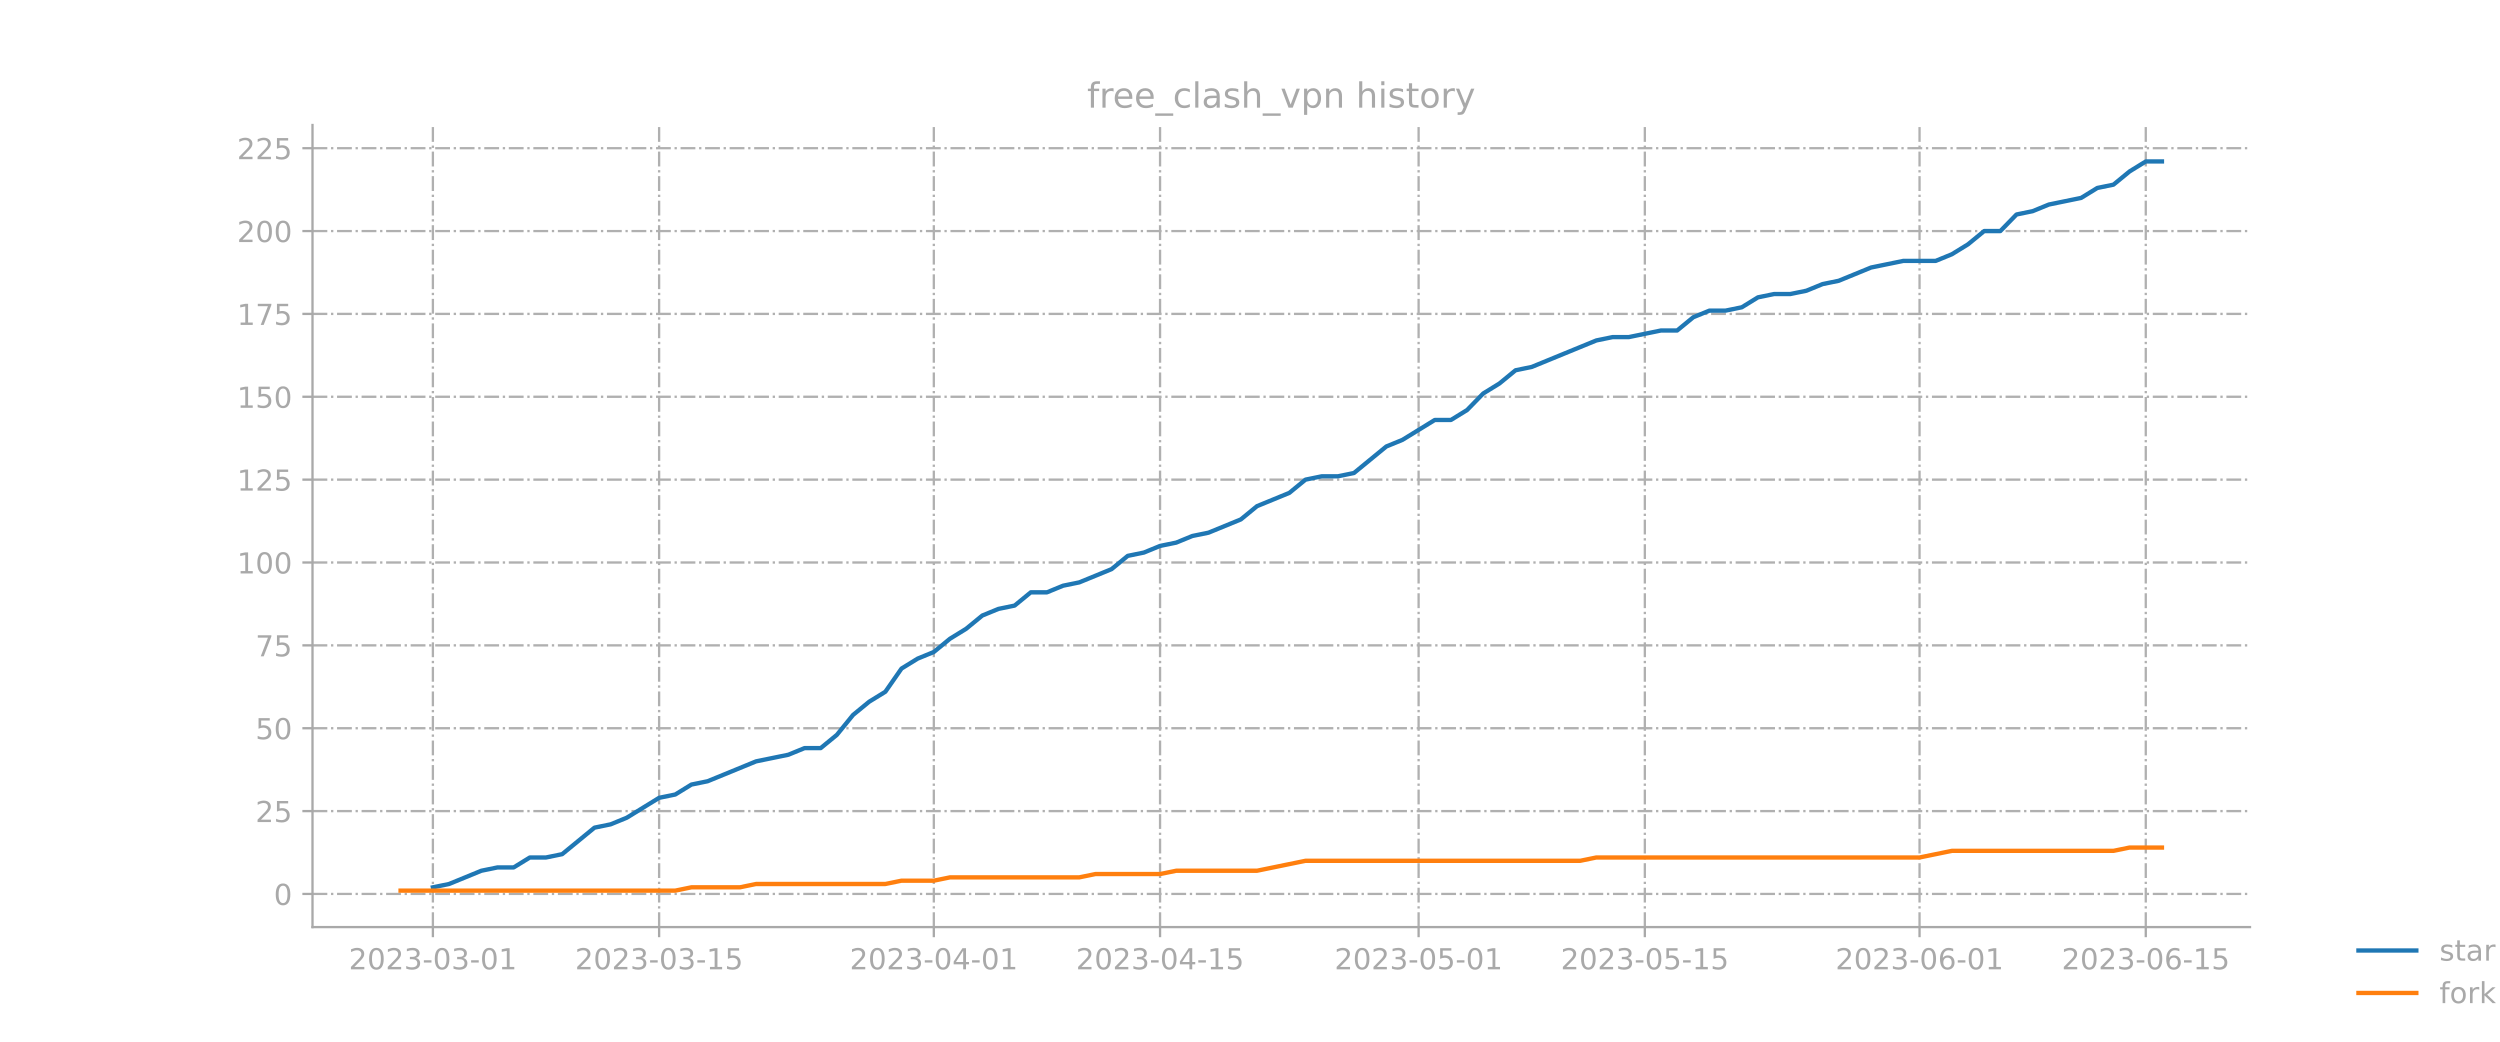
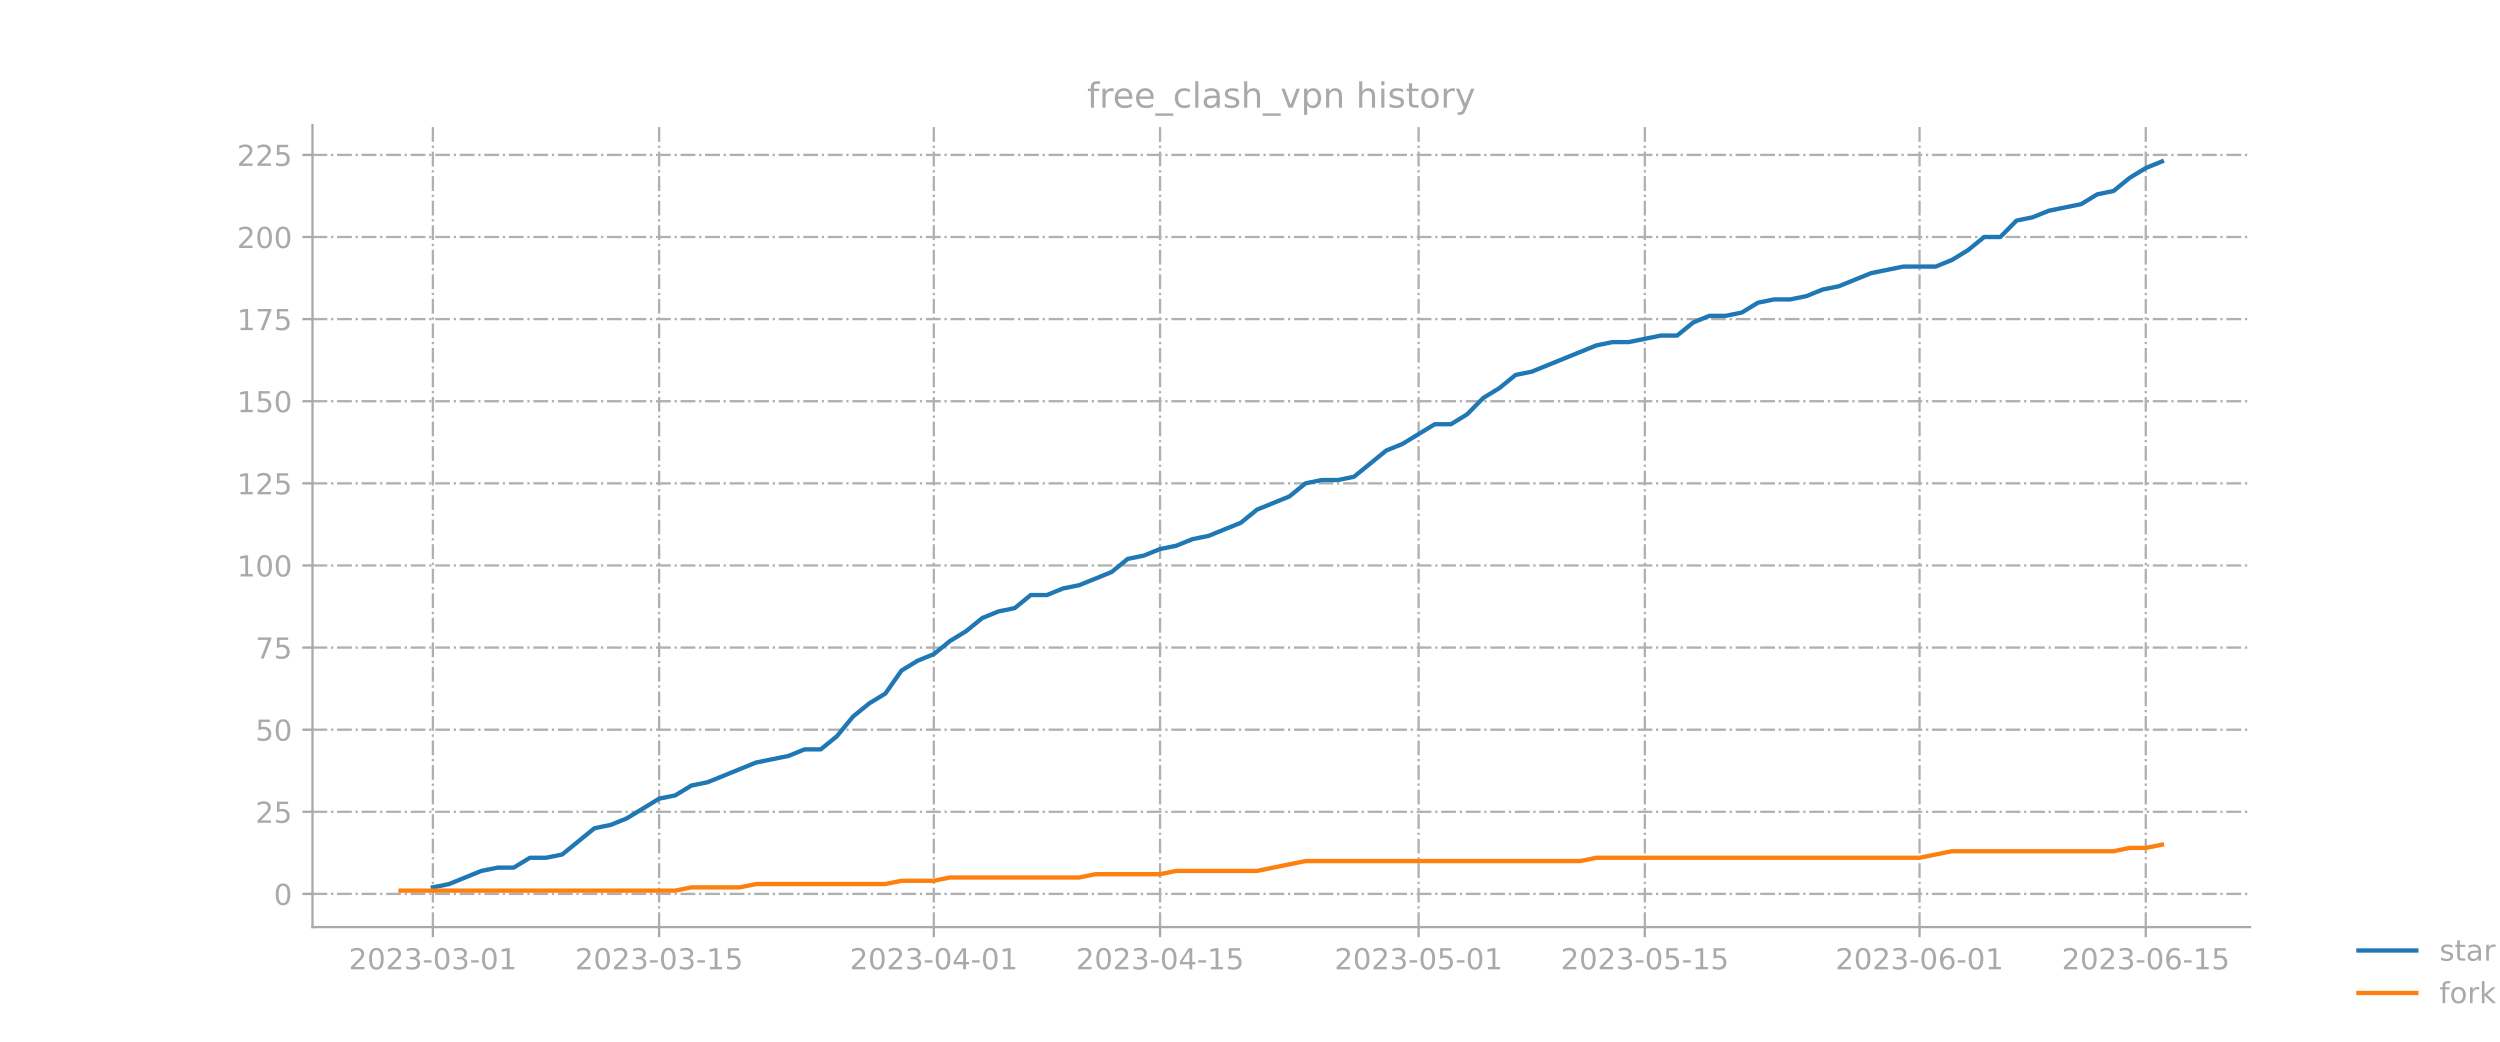
<svg xmlns="http://www.w3.org/2000/svg" xmlns:xlink="http://www.w3.org/1999/xlink" width="864pt" height="360pt" viewBox="0 0 864 360" version="1.1">
  <defs>
    <style type="text/css">*{stroke-linejoin: round; stroke-linecap: butt}</style>
  </defs>
  <g id="figure_1">
    <g id="patch_1">
      <path d="M 0 360  L 864 360  L 864 0  L 0 0  L 0 360  z " style="fill: none; opacity: 0" />
    </g>
    <g id="axes_1">
      <g id="patch_2">
        <path d="M 108 320.4  L 777.6 320.4  L 777.6 43.2  L 108 43.2  L 108 320.4  z " style="fill: none; opacity: 0" />
      </g>
      <g id="matplotlib.axis_1">
        <g id="xtick_1">
          <g id="line2d_1">
-             <path d="M 149.606 320.4  L 149.606 43.2  " clip-path="url(#pd64a4e3764)" style="fill: none; stroke-dasharray: 5.12,1.28,0.8,1.28; stroke-dashoffset: 0; stroke: #b0b0b0; stroke-width: 0.8" />
+             <path d="M 149.606 320.4  L 149.606 43.2  " clip-path="url(#p199bb2d10b)" style="fill: none; stroke-dasharray: 5.12,1.28,0.8,1.28; stroke-dashoffset: 0; stroke: #b0b0b0; stroke-width: 0.8" />
          </g>
          <g id="line2d_2">
            <defs>
-               <path id="m32d709b921" d="M 0 0  L 0 3.5  " style="stroke: #a9a9a9; stroke-width: 0.8" />
+               <path id="m2a2cdba53e" d="M 0 0  L 0 3.5  " style="stroke: #a9a9a9; stroke-width: 0.8" />
            </defs>
            <g>
-               <use xlink:href="#m32d709b921" x="149.606" y="320.4" style="fill: #a9a9a9; stroke: #a9a9a9; stroke-width: 0.8" />
+               <use xlink:href="#m2a2cdba53e" x="149.606" y="320.4" style="fill: #a9a9a9; stroke: #a9a9a9; stroke-width: 0.8" />
            </g>
          </g>
          <g id="text_1">
            <g style="fill: #a9a9a9" transform="translate(120.5479 334.9984) scale(0.1 -0.1)">
              <defs>
                <path id="DejaVuSans-32" d="M 1228 531  L 3431 531  L 3431 0  L 469 0  L 469 531  Q 828 903 1448 1529  Q 2069 2156 2228 2338  Q 2531 2678 2651 2914  Q 2772 3150 2772 3378  Q 2772 3750 2511 3984  Q 2250 4219 1831 4219  Q 1534 4219 1204 4116  Q 875 4013 500 3803  L 500 4441  Q 881 4594 1212 4672  Q 1544 4750 1819 4750  Q 2544 4750 2975 4387  Q 3406 4025 3406 3419  Q 3406 3131 3298 2873  Q 3191 2616 2906 2266  Q 2828 2175 2409 1742  Q 1991 1309 1228 531  z " transform="scale(0.015625)" />
                <path id="DejaVuSans-30" d="M 2034 4250  Q 1547 4250 1301 3770  Q 1056 3291 1056 2328  Q 1056 1369 1301 889  Q 1547 409 2034 409  Q 2525 409 2770 889  Q 3016 1369 3016 2328  Q 3016 3291 2770 3770  Q 2525 4250 2034 4250  z M 2034 4750  Q 2819 4750 3233 4129  Q 3647 3509 3647 2328  Q 3647 1150 3233 529  Q 2819 -91 2034 -91  Q 1250 -91 836 529  Q 422 1150 422 2328  Q 422 3509 836 4129  Q 1250 4750 2034 4750  z " transform="scale(0.015625)" />
                <path id="DejaVuSans-33" d="M 2597 2516  Q 3050 2419 3304 2112  Q 3559 1806 3559 1356  Q 3559 666 3084 287  Q 2609 -91 1734 -91  Q 1441 -91 1130 -33  Q 819 25 488 141  L 488 750  Q 750 597 1062 519  Q 1375 441 1716 441  Q 2309 441 2620 675  Q 2931 909 2931 1356  Q 2931 1769 2642 2001  Q 2353 2234 1838 2234  L 1294 2234  L 1294 2753  L 1863 2753  Q 2328 2753 2575 2939  Q 2822 3125 2822 3475  Q 2822 3834 2567 4026  Q 2313 4219 1838 4219  Q 1578 4219 1281 4162  Q 984 4106 628 3988  L 628 4550  Q 988 4650 1302 4700  Q 1616 4750 1894 4750  Q 2613 4750 3031 4423  Q 3450 4097 3450 3541  Q 3450 3153 3228 2886  Q 3006 2619 2597 2516  z " transform="scale(0.015625)" />
                <path id="DejaVuSans-2d" d="M 313 2009  L 1997 2009  L 1997 1497  L 313 1497  L 313 2009  z " transform="scale(0.015625)" />
                <path id="DejaVuSans-31" d="M 794 531  L 1825 531  L 1825 4091  L 703 3866  L 703 4441  L 1819 4666  L 2450 4666  L 2450 531  L 3481 531  L 3481 0  L 794 0  L 794 531  z " transform="scale(0.015625)" />
              </defs>
              <use xlink:href="#DejaVuSans-32" />
              <use xlink:href="#DejaVuSans-30" x="63.623" />
              <use xlink:href="#DejaVuSans-32" x="127.246" />
              <use xlink:href="#DejaVuSans-33" x="190.869" />
              <use xlink:href="#DejaVuSans-2d" x="254.492" />
              <use xlink:href="#DejaVuSans-30" x="290.576" />
              <use xlink:href="#DejaVuSans-33" x="354.199" />
              <use xlink:href="#DejaVuSans-2d" x="417.822" />
              <use xlink:href="#DejaVuSans-30" x="453.906" />
              <use xlink:href="#DejaVuSans-31" x="517.529" />
            </g>
          </g>
        </g>
        <g id="xtick_2">
          <g id="line2d_3">
-             <path d="M 227.791 320.4  L 227.791 43.2  " clip-path="url(#pd64a4e3764)" style="fill: none; stroke-dasharray: 5.12,1.28,0.8,1.28; stroke-dashoffset: 0; stroke: #b0b0b0; stroke-width: 0.8" />
+             <path d="M 227.791 320.4  L 227.791 43.2  " clip-path="url(#p199bb2d10b)" style="fill: none; stroke-dasharray: 5.12,1.28,0.8,1.28; stroke-dashoffset: 0; stroke: #b0b0b0; stroke-width: 0.8" />
          </g>
          <g id="line2d_4">
            <g>
-               <use xlink:href="#m32d709b921" x="227.791" y="320.4" style="fill: #a9a9a9; stroke: #a9a9a9; stroke-width: 0.8" />
+               <use xlink:href="#m2a2cdba53e" x="227.791" y="320.4" style="fill: #a9a9a9; stroke: #a9a9a9; stroke-width: 0.8" />
            </g>
          </g>
          <g id="text_2">
            <g style="fill: #a9a9a9" transform="translate(198.733 334.9984) scale(0.1 -0.1)">
              <defs>
                <path id="DejaVuSans-35" d="M 691 4666  L 3169 4666  L 3169 4134  L 1269 4134  L 1269 2991  Q 1406 3038 1543 3061  Q 1681 3084 1819 3084  Q 2600 3084 3056 2656  Q 3513 2228 3513 1497  Q 3513 744 3044 326  Q 2575 -91 1722 -91  Q 1428 -91 1123 -41  Q 819 9 494 109  L 494 744  Q 775 591 1075 516  Q 1375 441 1709 441  Q 2250 441 2565 725  Q 2881 1009 2881 1497  Q 2881 1984 2565 2268  Q 2250 2553 1709 2553  Q 1456 2553 1204 2497  Q 953 2441 691 2322  L 691 4666  z " transform="scale(0.015625)" />
              </defs>
              <use xlink:href="#DejaVuSans-32" />
              <use xlink:href="#DejaVuSans-30" x="63.623" />
              <use xlink:href="#DejaVuSans-32" x="127.246" />
              <use xlink:href="#DejaVuSans-33" x="190.869" />
              <use xlink:href="#DejaVuSans-2d" x="254.492" />
              <use xlink:href="#DejaVuSans-30" x="290.576" />
              <use xlink:href="#DejaVuSans-33" x="354.199" />
              <use xlink:href="#DejaVuSans-2d" x="417.822" />
              <use xlink:href="#DejaVuSans-31" x="453.906" />
              <use xlink:href="#DejaVuSans-35" x="517.529" />
            </g>
          </g>
        </g>
        <g id="xtick_3">
          <g id="line2d_5">
-             <path d="M 322.73 320.4  L 322.73 43.2  " clip-path="url(#pd64a4e3764)" style="fill: none; stroke-dasharray: 5.12,1.28,0.8,1.28; stroke-dashoffset: 0; stroke: #b0b0b0; stroke-width: 0.8" />
+             <path d="M 322.73 320.4  L 322.73 43.2  " clip-path="url(#p199bb2d10b)" style="fill: none; stroke-dasharray: 5.12,1.28,0.8,1.28; stroke-dashoffset: 0; stroke: #b0b0b0; stroke-width: 0.8" />
          </g>
          <g id="line2d_6">
            <g>
-               <use xlink:href="#m32d709b921" x="322.73" y="320.4" style="fill: #a9a9a9; stroke: #a9a9a9; stroke-width: 0.8" />
+               <use xlink:href="#m2a2cdba53e" x="322.73" y="320.4" style="fill: #a9a9a9; stroke: #a9a9a9; stroke-width: 0.8" />
            </g>
          </g>
          <g id="text_3">
            <g style="fill: #a9a9a9" transform="translate(293.6721 334.9984) scale(0.1 -0.1)">
              <defs>
                <path id="DejaVuSans-34" d="M 2419 4116  L 825 1625  L 2419 1625  L 2419 4116  z M 2253 4666  L 3047 4666  L 3047 1625  L 3713 1625  L 3713 1100  L 3047 1100  L 3047 0  L 2419 0  L 2419 1100  L 313 1100  L 313 1709  L 2253 4666  z " transform="scale(0.015625)" />
              </defs>
              <use xlink:href="#DejaVuSans-32" />
              <use xlink:href="#DejaVuSans-30" x="63.623" />
              <use xlink:href="#DejaVuSans-32" x="127.246" />
              <use xlink:href="#DejaVuSans-33" x="190.869" />
              <use xlink:href="#DejaVuSans-2d" x="254.492" />
              <use xlink:href="#DejaVuSans-30" x="290.576" />
              <use xlink:href="#DejaVuSans-34" x="354.199" />
              <use xlink:href="#DejaVuSans-2d" x="417.822" />
              <use xlink:href="#DejaVuSans-30" x="453.906" />
              <use xlink:href="#DejaVuSans-31" x="517.529" />
            </g>
          </g>
        </g>
        <g id="xtick_4">
          <g id="line2d_7">
-             <path d="M 400.915 320.4  L 400.915 43.2  " clip-path="url(#pd64a4e3764)" style="fill: none; stroke-dasharray: 5.12,1.28,0.8,1.28; stroke-dashoffset: 0; stroke: #b0b0b0; stroke-width: 0.8" />
+             <path d="M 400.915 320.4  L 400.915 43.2  " clip-path="url(#p199bb2d10b)" style="fill: none; stroke-dasharray: 5.12,1.28,0.8,1.28; stroke-dashoffset: 0; stroke: #b0b0b0; stroke-width: 0.8" />
          </g>
          <g id="line2d_8">
            <g>
-               <use xlink:href="#m32d709b921" x="400.915" y="320.4" style="fill: #a9a9a9; stroke: #a9a9a9; stroke-width: 0.8" />
+               <use xlink:href="#m2a2cdba53e" x="400.915" y="320.4" style="fill: #a9a9a9; stroke: #a9a9a9; stroke-width: 0.8" />
            </g>
          </g>
          <g id="text_4">
            <g style="fill: #a9a9a9" transform="translate(371.8573 334.9984) scale(0.1 -0.1)">
              <use xlink:href="#DejaVuSans-32" />
              <use xlink:href="#DejaVuSans-30" x="63.623" />
              <use xlink:href="#DejaVuSans-32" x="127.246" />
              <use xlink:href="#DejaVuSans-33" x="190.869" />
              <use xlink:href="#DejaVuSans-2d" x="254.492" />
              <use xlink:href="#DejaVuSans-30" x="290.576" />
              <use xlink:href="#DejaVuSans-34" x="354.199" />
              <use xlink:href="#DejaVuSans-2d" x="417.822" />
              <use xlink:href="#DejaVuSans-31" x="453.906" />
              <use xlink:href="#DejaVuSans-35" x="517.529" />
            </g>
          </g>
        </g>
        <g id="xtick_5">
          <g id="line2d_9">
-             <path d="M 490.27 320.4  L 490.27 43.2  " clip-path="url(#pd64a4e3764)" style="fill: none; stroke-dasharray: 5.12,1.28,0.8,1.28; stroke-dashoffset: 0; stroke: #b0b0b0; stroke-width: 0.8" />
+             <path d="M 490.27 320.4  L 490.27 43.2  " clip-path="url(#p199bb2d10b)" style="fill: none; stroke-dasharray: 5.12,1.28,0.8,1.28; stroke-dashoffset: 0; stroke: #b0b0b0; stroke-width: 0.8" />
          </g>
          <g id="line2d_10">
            <g>
-               <use xlink:href="#m32d709b921" x="490.27" y="320.4" style="fill: #a9a9a9; stroke: #a9a9a9; stroke-width: 0.8" />
+               <use xlink:href="#m2a2cdba53e" x="490.27" y="320.4" style="fill: #a9a9a9; stroke: #a9a9a9; stroke-width: 0.8" />
            </g>
          </g>
          <g id="text_5">
            <g style="fill: #a9a9a9" transform="translate(461.2117 334.9984) scale(0.1 -0.1)">
              <use xlink:href="#DejaVuSans-32" />
              <use xlink:href="#DejaVuSans-30" x="63.623" />
              <use xlink:href="#DejaVuSans-32" x="127.246" />
              <use xlink:href="#DejaVuSans-33" x="190.869" />
              <use xlink:href="#DejaVuSans-2d" x="254.492" />
              <use xlink:href="#DejaVuSans-30" x="290.576" />
              <use xlink:href="#DejaVuSans-35" x="354.199" />
              <use xlink:href="#DejaVuSans-2d" x="417.822" />
              <use xlink:href="#DejaVuSans-30" x="453.906" />
              <use xlink:href="#DejaVuSans-31" x="517.529" />
            </g>
          </g>
        </g>
        <g id="xtick_6">
          <g id="line2d_11">
-             <path d="M 568.455 320.4  L 568.455 43.2  " clip-path="url(#pd64a4e3764)" style="fill: none; stroke-dasharray: 5.12,1.28,0.8,1.28; stroke-dashoffset: 0; stroke: #b0b0b0; stroke-width: 0.8" />
+             <path d="M 568.455 320.4  L 568.455 43.2  " clip-path="url(#p199bb2d10b)" style="fill: none; stroke-dasharray: 5.12,1.28,0.8,1.28; stroke-dashoffset: 0; stroke: #b0b0b0; stroke-width: 0.8" />
          </g>
          <g id="line2d_12">
            <g>
-               <use xlink:href="#m32d709b921" x="568.455" y="320.4" style="fill: #a9a9a9; stroke: #a9a9a9; stroke-width: 0.8" />
+               <use xlink:href="#m2a2cdba53e" x="568.455" y="320.4" style="fill: #a9a9a9; stroke: #a9a9a9; stroke-width: 0.8" />
            </g>
          </g>
          <g id="text_6">
            <g style="fill: #a9a9a9" transform="translate(539.3969 334.9984) scale(0.1 -0.1)">
              <use xlink:href="#DejaVuSans-32" />
              <use xlink:href="#DejaVuSans-30" x="63.623" />
              <use xlink:href="#DejaVuSans-32" x="127.246" />
              <use xlink:href="#DejaVuSans-33" x="190.869" />
              <use xlink:href="#DejaVuSans-2d" x="254.492" />
              <use xlink:href="#DejaVuSans-30" x="290.576" />
              <use xlink:href="#DejaVuSans-35" x="354.199" />
              <use xlink:href="#DejaVuSans-2d" x="417.822" />
              <use xlink:href="#DejaVuSans-31" x="453.906" />
              <use xlink:href="#DejaVuSans-35" x="517.529" />
            </g>
          </g>
        </g>
        <g id="xtick_7">
          <g id="line2d_13">
-             <path d="M 663.394 320.4  L 663.394 43.2  " clip-path="url(#pd64a4e3764)" style="fill: none; stroke-dasharray: 5.12,1.28,0.8,1.28; stroke-dashoffset: 0; stroke: #b0b0b0; stroke-width: 0.8" />
+             <path d="M 663.394 320.4  L 663.394 43.2  " clip-path="url(#p199bb2d10b)" style="fill: none; stroke-dasharray: 5.12,1.28,0.8,1.28; stroke-dashoffset: 0; stroke: #b0b0b0; stroke-width: 0.8" />
          </g>
          <g id="line2d_14">
            <g>
-               <use xlink:href="#m32d709b921" x="663.394" y="320.4" style="fill: #a9a9a9; stroke: #a9a9a9; stroke-width: 0.8" />
+               <use xlink:href="#m2a2cdba53e" x="663.394" y="320.4" style="fill: #a9a9a9; stroke: #a9a9a9; stroke-width: 0.8" />
            </g>
          </g>
          <g id="text_7">
            <g style="fill: #a9a9a9" transform="translate(634.336 334.9984) scale(0.1 -0.1)">
              <defs>
                <path id="DejaVuSans-36" d="M 2113 2584  Q 1688 2584 1439 2293  Q 1191 2003 1191 1497  Q 1191 994 1439 701  Q 1688 409 2113 409  Q 2538 409 2786 701  Q 3034 994 3034 1497  Q 3034 2003 2786 2293  Q 2538 2584 2113 2584  z M 3366 4563  L 3366 3988  Q 3128 4100 2886 4159  Q 2644 4219 2406 4219  Q 1781 4219 1451 3797  Q 1122 3375 1075 2522  Q 1259 2794 1537 2939  Q 1816 3084 2150 3084  Q 2853 3084 3261 2657  Q 3669 2231 3669 1497  Q 3669 778 3244 343  Q 2819 -91 2113 -91  Q 1303 -91 875 529  Q 447 1150 447 2328  Q 447 3434 972 4092  Q 1497 4750 2381 4750  Q 2619 4750 2861 4703  Q 3103 4656 3366 4563  z " transform="scale(0.015625)" />
              </defs>
              <use xlink:href="#DejaVuSans-32" />
              <use xlink:href="#DejaVuSans-30" x="63.623" />
              <use xlink:href="#DejaVuSans-32" x="127.246" />
              <use xlink:href="#DejaVuSans-33" x="190.869" />
              <use xlink:href="#DejaVuSans-2d" x="254.492" />
              <use xlink:href="#DejaVuSans-30" x="290.576" />
              <use xlink:href="#DejaVuSans-36" x="354.199" />
              <use xlink:href="#DejaVuSans-2d" x="417.822" />
              <use xlink:href="#DejaVuSans-30" x="453.906" />
              <use xlink:href="#DejaVuSans-31" x="517.529" />
            </g>
          </g>
        </g>
        <g id="xtick_8">
          <g id="line2d_15">
-             <path d="M 741.579 320.4  L 741.579 43.2  " clip-path="url(#pd64a4e3764)" style="fill: none; stroke-dasharray: 5.12,1.28,0.8,1.28; stroke-dashoffset: 0; stroke: #b0b0b0; stroke-width: 0.8" />
+             <path d="M 741.579 320.4  L 741.579 43.2  " clip-path="url(#p199bb2d10b)" style="fill: none; stroke-dasharray: 5.12,1.28,0.8,1.28; stroke-dashoffset: 0; stroke: #b0b0b0; stroke-width: 0.8" />
          </g>
          <g id="line2d_16">
            <g>
-               <use xlink:href="#m32d709b921" x="741.579" y="320.4" style="fill: #a9a9a9; stroke: #a9a9a9; stroke-width: 0.8" />
+               <use xlink:href="#m2a2cdba53e" x="741.579" y="320.4" style="fill: #a9a9a9; stroke: #a9a9a9; stroke-width: 0.8" />
            </g>
          </g>
          <g id="text_8">
            <g style="fill: #a9a9a9" transform="translate(712.5212 334.9984) scale(0.1 -0.1)">
              <use xlink:href="#DejaVuSans-32" />
              <use xlink:href="#DejaVuSans-30" x="63.623" />
              <use xlink:href="#DejaVuSans-32" x="127.246" />
              <use xlink:href="#DejaVuSans-33" x="190.869" />
              <use xlink:href="#DejaVuSans-2d" x="254.492" />
              <use xlink:href="#DejaVuSans-30" x="290.576" />
              <use xlink:href="#DejaVuSans-36" x="354.199" />
              <use xlink:href="#DejaVuSans-2d" x="417.822" />
              <use xlink:href="#DejaVuSans-31" x="453.906" />
              <use xlink:href="#DejaVuSans-35" x="517.529" />
            </g>
          </g>
        </g>
      </g>
      <g id="matplotlib.axis_2">
        <g id="ytick_1">
          <g id="line2d_17">
-             <path d="M 108 308.945  L 777.6 308.945  " clip-path="url(#pd64a4e3764)" style="fill: none; stroke-dasharray: 5.12,1.28,0.8,1.28; stroke-dashoffset: 0; stroke: #b0b0b0; stroke-width: 0.8" />
+             <path d="M 108 308.935  L 777.6 308.935  " clip-path="url(#p199bb2d10b)" style="fill: none; stroke-dasharray: 5.12,1.28,0.8,1.28; stroke-dashoffset: 0; stroke: #b0b0b0; stroke-width: 0.8" />
          </g>
          <g id="line2d_18">
            <defs>
-               <path id="m4a30c57cd3" d="M 0 0  L -3.5 0  " style="stroke: #a9a9a9; stroke-width: 0.8" />
+               <path id="mac85416821" d="M 0 0  L -3.5 0  " style="stroke: #a9a9a9; stroke-width: 0.8" />
            </defs>
            <g>
-               <use xlink:href="#m4a30c57cd3" x="108" y="308.945" style="fill: #a9a9a9; stroke: #a9a9a9; stroke-width: 0.8" />
+               <use xlink:href="#mac85416821" x="108" y="308.935" style="fill: #a9a9a9; stroke: #a9a9a9; stroke-width: 0.8" />
            </g>
          </g>
          <g id="text_9">
-             <g style="fill: #a9a9a9" transform="translate(94.6375 312.7447) scale(0.1 -0.1)">
+             <g style="fill: #a9a9a9" transform="translate(94.6375 312.7344) scale(0.1 -0.1)">
              <use xlink:href="#DejaVuSans-30" />
            </g>
          </g>
        </g>
        <g id="ytick_2">
          <g id="line2d_19">
-             <path d="M 108 280.309  L 777.6 280.309  " clip-path="url(#pd64a4e3764)" style="fill: none; stroke-dasharray: 5.12,1.28,0.8,1.28; stroke-dashoffset: 0; stroke: #b0b0b0; stroke-width: 0.8" />
+             <path d="M 108 280.557  L 777.6 280.557  " clip-path="url(#p199bb2d10b)" style="fill: none; stroke-dasharray: 5.12,1.28,0.8,1.28; stroke-dashoffset: 0; stroke: #b0b0b0; stroke-width: 0.8" />
          </g>
          <g id="line2d_20">
            <g>
-               <use xlink:href="#m4a30c57cd3" x="108" y="280.309" style="fill: #a9a9a9; stroke: #a9a9a9; stroke-width: 0.8" />
+               <use xlink:href="#mac85416821" x="108" y="280.557" style="fill: #a9a9a9; stroke: #a9a9a9; stroke-width: 0.8" />
            </g>
          </g>
          <g id="text_10">
-             <g style="fill: #a9a9a9" transform="translate(88.275 284.1083) scale(0.1 -0.1)">
+             <g style="fill: #a9a9a9" transform="translate(88.275 284.356) scale(0.1 -0.1)">
              <use xlink:href="#DejaVuSans-32" />
              <use xlink:href="#DejaVuSans-35" x="63.623" />
            </g>
          </g>
        </g>
        <g id="ytick_3">
          <g id="line2d_21">
-             <path d="M 108 251.673  L 777.6 251.673  " clip-path="url(#pd64a4e3764)" style="fill: none; stroke-dasharray: 5.12,1.28,0.8,1.28; stroke-dashoffset: 0; stroke: #b0b0b0; stroke-width: 0.8" />
+             <path d="M 108 252.178  L 777.6 252.178  " clip-path="url(#p199bb2d10b)" style="fill: none; stroke-dasharray: 5.12,1.28,0.8,1.28; stroke-dashoffset: 0; stroke: #b0b0b0; stroke-width: 0.8" />
          </g>
          <g id="line2d_22">
            <g>
-               <use xlink:href="#m4a30c57cd3" x="108" y="251.673" style="fill: #a9a9a9; stroke: #a9a9a9; stroke-width: 0.8" />
+               <use xlink:href="#mac85416821" x="108" y="252.178" style="fill: #a9a9a9; stroke: #a9a9a9; stroke-width: 0.8" />
            </g>
          </g>
          <g id="text_11">
-             <g style="fill: #a9a9a9" transform="translate(88.275 255.4719) scale(0.1 -0.1)">
+             <g style="fill: #a9a9a9" transform="translate(88.275 255.9776) scale(0.1 -0.1)">
              <use xlink:href="#DejaVuSans-35" />
              <use xlink:href="#DejaVuSans-30" x="63.623" />
            </g>
          </g>
        </g>
        <g id="ytick_4">
          <g id="line2d_23">
-             <path d="M 108 223.036  L 777.6 223.036  " clip-path="url(#pd64a4e3764)" style="fill: none; stroke-dasharray: 5.12,1.28,0.8,1.28; stroke-dashoffset: 0; stroke: #b0b0b0; stroke-width: 0.8" />
+             <path d="M 108 223.8  L 777.6 223.8  " clip-path="url(#p199bb2d10b)" style="fill: none; stroke-dasharray: 5.12,1.28,0.8,1.28; stroke-dashoffset: 0; stroke: #b0b0b0; stroke-width: 0.8" />
          </g>
          <g id="line2d_24">
            <g>
-               <use xlink:href="#m4a30c57cd3" x="108" y="223.036" style="fill: #a9a9a9; stroke: #a9a9a9; stroke-width: 0.8" />
+               <use xlink:href="#mac85416821" x="108" y="223.8" style="fill: #a9a9a9; stroke: #a9a9a9; stroke-width: 0.8" />
            </g>
          </g>
          <g id="text_12">
-             <g style="fill: #a9a9a9" transform="translate(88.275 226.8356) scale(0.1 -0.1)">
+             <g style="fill: #a9a9a9" transform="translate(88.275 227.5992) scale(0.1 -0.1)">
              <defs>
                <path id="DejaVuSans-37" d="M 525 4666  L 3525 4666  L 3525 4397  L 1831 0  L 1172 0  L 2766 4134  L 525 4134  L 525 4666  z " transform="scale(0.015625)" />
              </defs>
              <use xlink:href="#DejaVuSans-37" />
              <use xlink:href="#DejaVuSans-35" x="63.623" />
            </g>
          </g>
        </g>
        <g id="ytick_5">
          <g id="line2d_25">
-             <path d="M 108 194.4  L 777.6 194.4  " clip-path="url(#pd64a4e3764)" style="fill: none; stroke-dasharray: 5.12,1.28,0.8,1.28; stroke-dashoffset: 0; stroke: #b0b0b0; stroke-width: 0.8" />
+             <path d="M 108 195.422  L 777.6 195.422  " clip-path="url(#p199bb2d10b)" style="fill: none; stroke-dasharray: 5.12,1.28,0.8,1.28; stroke-dashoffset: 0; stroke: #b0b0b0; stroke-width: 0.8" />
          </g>
          <g id="line2d_26">
            <g>
-               <use xlink:href="#m4a30c57cd3" x="108" y="194.4" style="fill: #a9a9a9; stroke: #a9a9a9; stroke-width: 0.8" />
+               <use xlink:href="#mac85416821" x="108" y="195.422" style="fill: #a9a9a9; stroke: #a9a9a9; stroke-width: 0.8" />
            </g>
          </g>
          <g id="text_13">
-             <g style="fill: #a9a9a9" transform="translate(81.9125 198.1992) scale(0.1 -0.1)">
+             <g style="fill: #a9a9a9" transform="translate(81.9125 199.2208) scale(0.1 -0.1)">
              <use xlink:href="#DejaVuSans-31" />
              <use xlink:href="#DejaVuSans-30" x="63.623" />
              <use xlink:href="#DejaVuSans-30" x="127.246" />
            </g>
          </g>
        </g>
        <g id="ytick_6">
          <g id="line2d_27">
-             <path d="M 108 165.764  L 777.6 165.764  " clip-path="url(#pd64a4e3764)" style="fill: none; stroke-dasharray: 5.12,1.28,0.8,1.28; stroke-dashoffset: 0; stroke: #b0b0b0; stroke-width: 0.8" />
+             <path d="M 108 167.043  L 777.6 167.043  " clip-path="url(#p199bb2d10b)" style="fill: none; stroke-dasharray: 5.12,1.28,0.8,1.28; stroke-dashoffset: 0; stroke: #b0b0b0; stroke-width: 0.8" />
          </g>
          <g id="line2d_28">
            <g>
-               <use xlink:href="#m4a30c57cd3" x="108" y="165.764" style="fill: #a9a9a9; stroke: #a9a9a9; stroke-width: 0.8" />
+               <use xlink:href="#mac85416821" x="108" y="167.043" style="fill: #a9a9a9; stroke: #a9a9a9; stroke-width: 0.8" />
            </g>
          </g>
          <g id="text_14">
-             <g style="fill: #a9a9a9" transform="translate(81.9125 169.5629) scale(0.1 -0.1)">
+             <g style="fill: #a9a9a9" transform="translate(81.9125 170.8425) scale(0.1 -0.1)">
              <use xlink:href="#DejaVuSans-31" />
              <use xlink:href="#DejaVuSans-32" x="63.623" />
              <use xlink:href="#DejaVuSans-35" x="127.246" />
            </g>
          </g>
        </g>
        <g id="ytick_7">
          <g id="line2d_29">
-             <path d="M 108 137.127  L 777.6 137.127  " clip-path="url(#pd64a4e3764)" style="fill: none; stroke-dasharray: 5.12,1.28,0.8,1.28; stroke-dashoffset: 0; stroke: #b0b0b0; stroke-width: 0.8" />
+             <path d="M 108 138.665  L 777.6 138.665  " clip-path="url(#p199bb2d10b)" style="fill: none; stroke-dasharray: 5.12,1.28,0.8,1.28; stroke-dashoffset: 0; stroke: #b0b0b0; stroke-width: 0.8" />
          </g>
          <g id="line2d_30">
            <g>
-               <use xlink:href="#m4a30c57cd3" x="108" y="137.127" style="fill: #a9a9a9; stroke: #a9a9a9; stroke-width: 0.8" />
+               <use xlink:href="#mac85416821" x="108" y="138.665" style="fill: #a9a9a9; stroke: #a9a9a9; stroke-width: 0.8" />
            </g>
          </g>
          <g id="text_15">
-             <g style="fill: #a9a9a9" transform="translate(81.9125 140.9265) scale(0.1 -0.1)">
+             <g style="fill: #a9a9a9" transform="translate(81.9125 142.4641) scale(0.1 -0.1)">
              <use xlink:href="#DejaVuSans-31" />
              <use xlink:href="#DejaVuSans-35" x="63.623" />
              <use xlink:href="#DejaVuSans-30" x="127.246" />
            </g>
          </g>
        </g>
        <g id="ytick_8">
          <g id="line2d_31">
-             <path d="M 108 108.491  L 777.6 108.491  " clip-path="url(#pd64a4e3764)" style="fill: none; stroke-dasharray: 5.12,1.28,0.8,1.28; stroke-dashoffset: 0; stroke: #b0b0b0; stroke-width: 0.8" />
+             <path d="M 108 110.286  L 777.6 110.286  " clip-path="url(#p199bb2d10b)" style="fill: none; stroke-dasharray: 5.12,1.28,0.8,1.28; stroke-dashoffset: 0; stroke: #b0b0b0; stroke-width: 0.8" />
          </g>
          <g id="line2d_32">
            <g>
-               <use xlink:href="#m4a30c57cd3" x="108" y="108.491" style="fill: #a9a9a9; stroke: #a9a9a9; stroke-width: 0.8" />
+               <use xlink:href="#mac85416821" x="108" y="110.286" style="fill: #a9a9a9; stroke: #a9a9a9; stroke-width: 0.8" />
            </g>
          </g>
          <g id="text_16">
-             <g style="fill: #a9a9a9" transform="translate(81.9125 112.2901) scale(0.1 -0.1)">
+             <g style="fill: #a9a9a9" transform="translate(81.9125 114.0857) scale(0.1 -0.1)">
              <use xlink:href="#DejaVuSans-31" />
              <use xlink:href="#DejaVuSans-37" x="63.623" />
              <use xlink:href="#DejaVuSans-35" x="127.246" />
            </g>
          </g>
        </g>
        <g id="ytick_9">
          <g id="line2d_33">
-             <path d="M 108 79.855  L 777.6 79.855  " clip-path="url(#pd64a4e3764)" style="fill: none; stroke-dasharray: 5.12,1.28,0.8,1.28; stroke-dashoffset: 0; stroke: #b0b0b0; stroke-width: 0.8" />
+             <path d="M 108 81.908  L 777.6 81.908  " clip-path="url(#p199bb2d10b)" style="fill: none; stroke-dasharray: 5.12,1.28,0.8,1.28; stroke-dashoffset: 0; stroke: #b0b0b0; stroke-width: 0.8" />
          </g>
          <g id="line2d_34">
            <g>
-               <use xlink:href="#m4a30c57cd3" x="108" y="79.855" style="fill: #a9a9a9; stroke: #a9a9a9; stroke-width: 0.8" />
+               <use xlink:href="#mac85416821" x="108" y="81.908" style="fill: #a9a9a9; stroke: #a9a9a9; stroke-width: 0.8" />
            </g>
          </g>
          <g id="text_17">
-             <g style="fill: #a9a9a9" transform="translate(81.9125 83.65376) scale(0.1 -0.1)">
+             <g style="fill: #a9a9a9" transform="translate(81.9125 85.70733) scale(0.1 -0.1)">
              <use xlink:href="#DejaVuSans-32" />
              <use xlink:href="#DejaVuSans-30" x="63.623" />
              <use xlink:href="#DejaVuSans-30" x="127.246" />
            </g>
          </g>
        </g>
        <g id="ytick_10">
          <g id="line2d_35">
-             <path d="M 108 51.218  L 777.6 51.218  " clip-path="url(#pd64a4e3764)" style="fill: none; stroke-dasharray: 5.12,1.28,0.8,1.28; stroke-dashoffset: 0; stroke: #b0b0b0; stroke-width: 0.8" />
+             <path d="M 108 53.53  L 777.6 53.53  " clip-path="url(#p199bb2d10b)" style="fill: none; stroke-dasharray: 5.12,1.28,0.8,1.28; stroke-dashoffset: 0; stroke: #b0b0b0; stroke-width: 0.8" />
          </g>
          <g id="line2d_36">
            <g>
-               <use xlink:href="#m4a30c57cd3" x="108" y="51.218" style="fill: #a9a9a9; stroke: #a9a9a9; stroke-width: 0.8" />
+               <use xlink:href="#mac85416821" x="108" y="53.53" style="fill: #a9a9a9; stroke: #a9a9a9; stroke-width: 0.8" />
            </g>
          </g>
          <g id="text_18">
-             <g style="fill: #a9a9a9" transform="translate(81.9125 55.0174) scale(0.1 -0.1)">
+             <g style="fill: #a9a9a9" transform="translate(81.9125 57.32895) scale(0.1 -0.1)">
              <use xlink:href="#DejaVuSans-32" />
              <use xlink:href="#DejaVuSans-32" x="63.623" />
              <use xlink:href="#DejaVuSans-35" x="127.246" />
            </g>
          </g>
        </g>
      </g>
      <g id="line2d_37">
-         <path d="M 149.606 306.655  L 155.19 305.509  L 160.775 303.218  L 166.36 300.927  L 171.944 299.782  L 177.529 299.782  L 183.114 296.345  L 188.698 296.345  L 194.283 295.2  L 199.868 290.618  L 205.452 286.036  L 211.037 284.891  L 216.622 282.6  L 222.206 279.164  L 227.791 275.727  L 233.375 274.582  L 238.96 271.145  L 244.545 270  L 250.129 267.709  L 255.714 265.418  L 261.299 263.127  L 266.883 261.982  L 272.468 260.836  L 278.053 258.545  L 283.637 258.545  L 289.222 253.964  L 294.807 247.091  L 300.391 242.509  L 305.976 239.073  L 311.561 231.055  L 317.145 227.618  L 322.73 225.327  L 328.315 220.745  L 333.899 217.309  L 339.484 212.727  L 345.069 210.436  L 350.653 209.291  L 356.238 204.709  L 361.823 204.709  L 367.407 202.418  L 372.992 201.273  L 378.576 198.982  L 384.161 196.691  L 389.746 192.109  L 395.33 190.964  L 400.915 188.673  L 406.5 187.527  L 412.084 185.236  L 417.669 184.091  L 423.254 181.8  L 428.838 179.509  L 434.423 174.927  L 440.008 172.636  L 445.592 170.345  L 451.177 165.764  L 456.762 164.618  L 462.346 164.618  L 467.931 163.473  L 473.516 158.891  L 479.1 154.309  L 484.685 152.018  L 490.27 148.582  L 495.854 145.145  L 501.439 145.145  L 507.024 141.709  L 512.608 135.982  L 518.193 132.545  L 523.777 127.964  L 529.362 126.818  L 534.947 124.527  L 540.531 122.236  L 546.116 119.945  L 551.701 117.655  L 557.285 116.509  L 562.87 116.509  L 568.455 115.364  L 574.039 114.218  L 579.624 114.218  L 585.209 109.636  L 590.793 107.345  L 596.378 107.345  L 601.963 106.2  L 607.547 102.764  L 613.132 101.618  L 618.717 101.618  L 624.301 100.473  L 629.886 98.182  L 635.471 97.036  L 641.055 94.745  L 646.64 92.455  L 652.225 91.309  L 657.809 90.164  L 663.394 90.164  L 668.978 90.164  L 674.563 87.873  L 680.148 84.436  L 685.732 79.855  L 691.317 79.855  L 696.902 74.127  L 702.486 72.982  L 708.071 70.691  L 713.656 69.545  L 719.24 68.4  L 724.825 64.964  L 730.41 63.818  L 735.994 59.236  L 741.579 55.8  L 747.164 55.8  " clip-path="url(#pd64a4e3764)" style="fill: none; stroke: #1f77b4; stroke-width: 1.5; stroke-linecap: square" />
+         <path d="M 149.606 306.665  L 155.19 305.53  L 160.775 303.259  L 166.36 300.989  L 171.944 299.854  L 177.529 299.854  L 183.114 296.449  L 188.698 296.449  L 194.283 295.314  L 199.868 290.773  L 205.452 286.232  L 211.037 285.097  L 216.622 282.827  L 222.206 279.422  L 227.791 276.016  L 233.375 274.881  L 238.96 271.476  L 244.545 270.341  L 250.129 268.07  L 255.714 265.8  L 261.299 263.53  L 266.883 262.395  L 272.468 261.259  L 278.053 258.989  L 283.637 258.989  L 289.222 254.449  L 294.807 247.638  L 300.391 243.097  L 305.976 239.692  L 311.561 231.746  L 317.145 228.341  L 322.73 226.07  L 328.315 221.53  L 333.899 218.124  L 339.484 213.584  L 345.069 211.314  L 350.653 210.178  L 356.238 205.638  L 361.823 205.638  L 367.407 203.368  L 372.992 202.232  L 378.576 199.962  L 384.161 197.692  L 389.746 193.151  L 395.33 192.016  L 400.915 189.746  L 406.5 188.611  L 412.084 186.341  L 417.669 185.205  L 423.254 182.935  L 428.838 180.665  L 434.423 176.124  L 440.008 173.854  L 445.592 171.584  L 451.177 167.043  L 456.762 165.908  L 462.346 165.908  L 467.931 164.773  L 473.516 160.232  L 479.1 155.692  L 484.685 153.422  L 490.27 150.016  L 495.854 146.611  L 501.439 146.611  L 507.024 143.205  L 512.608 137.53  L 518.193 134.124  L 523.777 129.584  L 529.362 128.449  L 534.947 126.178  L 540.531 123.908  L 546.116 121.638  L 551.701 119.368  L 557.285 118.232  L 562.87 118.232  L 568.455 117.097  L 574.039 115.962  L 579.624 115.962  L 585.209 111.422  L 590.793 109.151  L 596.378 109.151  L 601.963 108.016  L 607.547 104.611  L 613.132 103.476  L 618.717 103.476  L 624.301 102.341  L 629.886 100.07  L 635.471 98.935  L 641.055 96.665  L 646.64 94.395  L 652.225 93.259  L 657.809 92.124  L 663.394 92.124  L 668.978 92.124  L 674.563 89.854  L 680.148 86.449  L 685.732 81.908  L 691.317 81.908  L 696.902 76.232  L 702.486 75.097  L 708.071 72.827  L 713.656 71.692  L 719.24 70.557  L 724.825 67.151  L 730.41 66.016  L 735.994 61.476  L 741.579 58.07  L 747.164 55.8  " clip-path="url(#p199bb2d10b)" style="fill: none; stroke: #1f77b4; stroke-width: 1.5; stroke-linecap: square" />
      </g>
      <g id="line2d_38">
-         <path d="M 138.436 307.8  L 144.021 307.8  L 149.606 307.8  L 155.19 307.8  L 160.775 307.8  L 166.36 307.8  L 171.944 307.8  L 177.529 307.8  L 183.114 307.8  L 188.698 307.8  L 194.283 307.8  L 199.868 307.8  L 205.452 307.8  L 211.037 307.8  L 216.622 307.8  L 222.206 307.8  L 227.791 307.8  L 233.375 307.8  L 238.96 306.655  L 244.545 306.655  L 250.129 306.655  L 255.714 306.655  L 261.299 305.509  L 266.883 305.509  L 272.468 305.509  L 278.053 305.509  L 283.637 305.509  L 289.222 305.509  L 294.807 305.509  L 300.391 305.509  L 305.976 305.509  L 311.561 304.364  L 317.145 304.364  L 322.73 304.364  L 328.315 303.218  L 333.899 303.218  L 339.484 303.218  L 345.069 303.218  L 350.653 303.218  L 356.238 303.218  L 361.823 303.218  L 367.407 303.218  L 372.992 303.218  L 378.576 302.073  L 384.161 302.073  L 389.746 302.073  L 395.33 302.073  L 400.915 302.073  L 406.5 300.927  L 412.084 300.927  L 417.669 300.927  L 423.254 300.927  L 428.838 300.927  L 434.423 300.927  L 440.008 299.782  L 445.592 298.636  L 451.177 297.491  L 456.762 297.491  L 462.346 297.491  L 467.931 297.491  L 473.516 297.491  L 479.1 297.491  L 484.685 297.491  L 490.27 297.491  L 495.854 297.491  L 501.439 297.491  L 507.024 297.491  L 512.608 297.491  L 518.193 297.491  L 523.777 297.491  L 529.362 297.491  L 534.947 297.491  L 540.531 297.491  L 546.116 297.491  L 551.701 296.345  L 557.285 296.345  L 562.87 296.345  L 568.455 296.345  L 574.039 296.345  L 579.624 296.345  L 585.209 296.345  L 590.793 296.345  L 596.378 296.345  L 601.963 296.345  L 607.547 296.345  L 613.132 296.345  L 618.717 296.345  L 624.301 296.345  L 629.886 296.345  L 635.471 296.345  L 641.055 296.345  L 646.64 296.345  L 652.225 296.345  L 657.809 296.345  L 663.394 296.345  L 668.978 295.2  L 674.563 294.055  L 680.148 294.055  L 685.732 294.055  L 691.317 294.055  L 696.902 294.055  L 702.486 294.055  L 708.071 294.055  L 713.656 294.055  L 719.24 294.055  L 724.825 294.055  L 730.41 294.055  L 735.994 292.909  L 741.579 292.909  L 747.164 292.909  " clip-path="url(#pd64a4e3764)" style="fill: none; stroke: #ff7f0e; stroke-width: 1.5; stroke-linecap: square" />
+         <path d="M 138.436 307.8  L 144.021 307.8  L 149.606 307.8  L 155.19 307.8  L 160.775 307.8  L 166.36 307.8  L 171.944 307.8  L 177.529 307.8  L 183.114 307.8  L 188.698 307.8  L 194.283 307.8  L 199.868 307.8  L 205.452 307.8  L 211.037 307.8  L 216.622 307.8  L 222.206 307.8  L 227.791 307.8  L 233.375 307.8  L 238.96 306.665  L 244.545 306.665  L 250.129 306.665  L 255.714 306.665  L 261.299 305.53  L 266.883 305.53  L 272.468 305.53  L 278.053 305.53  L 283.637 305.53  L 289.222 305.53  L 294.807 305.53  L 300.391 305.53  L 305.976 305.53  L 311.561 304.395  L 317.145 304.395  L 322.73 304.395  L 328.315 303.259  L 333.899 303.259  L 339.484 303.259  L 345.069 303.259  L 350.653 303.259  L 356.238 303.259  L 361.823 303.259  L 367.407 303.259  L 372.992 303.259  L 378.576 302.124  L 384.161 302.124  L 389.746 302.124  L 395.33 302.124  L 400.915 302.124  L 406.5 300.989  L 412.084 300.989  L 417.669 300.989  L 423.254 300.989  L 428.838 300.989  L 434.423 300.989  L 440.008 299.854  L 445.592 298.719  L 451.177 297.584  L 456.762 297.584  L 462.346 297.584  L 467.931 297.584  L 473.516 297.584  L 479.1 297.584  L 484.685 297.584  L 490.27 297.584  L 495.854 297.584  L 501.439 297.584  L 507.024 297.584  L 512.608 297.584  L 518.193 297.584  L 523.777 297.584  L 529.362 297.584  L 534.947 297.584  L 540.531 297.584  L 546.116 297.584  L 551.701 296.449  L 557.285 296.449  L 562.87 296.449  L 568.455 296.449  L 574.039 296.449  L 579.624 296.449  L 585.209 296.449  L 590.793 296.449  L 596.378 296.449  L 601.963 296.449  L 607.547 296.449  L 613.132 296.449  L 618.717 296.449  L 624.301 296.449  L 629.886 296.449  L 635.471 296.449  L 641.055 296.449  L 646.64 296.449  L 652.225 296.449  L 657.809 296.449  L 663.394 296.449  L 668.978 295.314  L 674.563 294.178  L 680.148 294.178  L 685.732 294.178  L 691.317 294.178  L 696.902 294.178  L 702.486 294.178  L 708.071 294.178  L 713.656 294.178  L 719.24 294.178  L 724.825 294.178  L 730.41 294.178  L 735.994 293.043  L 741.579 293.043  L 747.164 291.908  " clip-path="url(#p199bb2d10b)" style="fill: none; stroke: #ff7f0e; stroke-width: 1.5; stroke-linecap: square" />
      </g>
      <g id="patch_3">
        <path d="M 108 320.4  L 108 43.2  " style="fill: none; stroke: #a9a9a9; stroke-width: 0.8; stroke-linejoin: miter; stroke-linecap: square" />
      </g>
      <g id="patch_4">
        <path d="M 777.6 320.4  L 777.6 43.2  " style="fill: none" />
      </g>
      <g id="patch_5">
        <path d="M 108 320.4  L 777.6 320.4  " style="fill: none; stroke: #a9a9a9; stroke-width: 0.8; stroke-linejoin: miter; stroke-linecap: square" />
      </g>
      <g id="patch_6">
        <path d="M 108 43.2  L 777.6 43.2  " style="fill: none" />
      </g>
      <g id="text_19">
        <g style="fill: #a9a9a9" transform="translate(375.6956 37.2) scale(0.12 -0.12)">
          <defs>
            <path id="DejaVuSans-66" d="M 2375 4863  L 2375 4384  L 1825 4384  Q 1516 4384 1395 4259  Q 1275 4134 1275 3809  L 1275 3500  L 2222 3500  L 2222 3053  L 1275 3053  L 1275 0  L 697 0  L 697 3053  L 147 3053  L 147 3500  L 697 3500  L 697 3744  Q 697 4328 969 4595  Q 1241 4863 1831 4863  L 2375 4863  z " transform="scale(0.015625)" />
            <path id="DejaVuSans-72" d="M 2631 2963  Q 2534 3019 2420 3045  Q 2306 3072 2169 3072  Q 1681 3072 1420 2755  Q 1159 2438 1159 1844  L 1159 0  L 581 0  L 581 3500  L 1159 3500  L 1159 2956  Q 1341 3275 1631 3429  Q 1922 3584 2338 3584  Q 2397 3584 2469 3576  Q 2541 3569 2628 3553  L 2631 2963  z " transform="scale(0.015625)" />
            <path id="DejaVuSans-65" d="M 3597 1894  L 3597 1613  L 953 1613  Q 991 1019 1311 708  Q 1631 397 2203 397  Q 2534 397 2845 478  Q 3156 559 3463 722  L 3463 178  Q 3153 47 2828 -22  Q 2503 -91 2169 -91  Q 1331 -91 842 396  Q 353 884 353 1716  Q 353 2575 817 3079  Q 1281 3584 2069 3584  Q 2775 3584 3186 3129  Q 3597 2675 3597 1894  z M 3022 2063  Q 3016 2534 2758 2815  Q 2500 3097 2075 3097  Q 1594 3097 1305 2825  Q 1016 2553 972 2059  L 3022 2063  z " transform="scale(0.015625)" />
            <path id="DejaVuSans-5f" d="M 3263 -1063  L 3263 -1509  L -63 -1509  L -63 -1063  L 3263 -1063  z " transform="scale(0.015625)" />
            <path id="DejaVuSans-63" d="M 3122 3366  L 3122 2828  Q 2878 2963 2633 3030  Q 2388 3097 2138 3097  Q 1578 3097 1268 2742  Q 959 2388 959 1747  Q 959 1106 1268 751  Q 1578 397 2138 397  Q 2388 397 2633 464  Q 2878 531 3122 666  L 3122 134  Q 2881 22 2623 -34  Q 2366 -91 2075 -91  Q 1284 -91 818 406  Q 353 903 353 1747  Q 353 2603 823 3093  Q 1294 3584 2113 3584  Q 2378 3584 2631 3529  Q 2884 3475 3122 3366  z " transform="scale(0.015625)" />
            <path id="DejaVuSans-6c" d="M 603 4863  L 1178 4863  L 1178 0  L 603 0  L 603 4863  z " transform="scale(0.015625)" />
            <path id="DejaVuSans-61" d="M 2194 1759  Q 1497 1759 1228 1600  Q 959 1441 959 1056  Q 959 750 1161 570  Q 1363 391 1709 391  Q 2188 391 2477 730  Q 2766 1069 2766 1631  L 2766 1759  L 2194 1759  z M 3341 1997  L 3341 0  L 2766 0  L 2766 531  Q 2569 213 2275 61  Q 1981 -91 1556 -91  Q 1019 -91 701 211  Q 384 513 384 1019  Q 384 1609 779 1909  Q 1175 2209 1959 2209  L 2766 2209  L 2766 2266  Q 2766 2663 2505 2880  Q 2244 3097 1772 3097  Q 1472 3097 1187 3025  Q 903 2953 641 2809  L 641 3341  Q 956 3463 1253 3523  Q 1550 3584 1831 3584  Q 2591 3584 2966 3190  Q 3341 2797 3341 1997  z " transform="scale(0.015625)" />
            <path id="DejaVuSans-73" d="M 2834 3397  L 2834 2853  Q 2591 2978 2328 3040  Q 2066 3103 1784 3103  Q 1356 3103 1142 2972  Q 928 2841 928 2578  Q 928 2378 1081 2264  Q 1234 2150 1697 2047  L 1894 2003  Q 2506 1872 2764 1633  Q 3022 1394 3022 966  Q 3022 478 2636 193  Q 2250 -91 1575 -91  Q 1294 -91 989 -36  Q 684 19 347 128  L 347 722  Q 666 556 975 473  Q 1284 391 1588 391  Q 1994 391 2212 530  Q 2431 669 2431 922  Q 2431 1156 2273 1281  Q 2116 1406 1581 1522  L 1381 1569  Q 847 1681 609 1914  Q 372 2147 372 2553  Q 372 3047 722 3315  Q 1072 3584 1716 3584  Q 2034 3584 2315 3537  Q 2597 3491 2834 3397  z " transform="scale(0.015625)" />
            <path id="DejaVuSans-68" d="M 3513 2113  L 3513 0  L 2938 0  L 2938 2094  Q 2938 2591 2744 2837  Q 2550 3084 2163 3084  Q 1697 3084 1428 2787  Q 1159 2491 1159 1978  L 1159 0  L 581 0  L 581 4863  L 1159 4863  L 1159 2956  Q 1366 3272 1645 3428  Q 1925 3584 2291 3584  Q 2894 3584 3203 3211  Q 3513 2838 3513 2113  z " transform="scale(0.015625)" />
            <path id="DejaVuSans-76" d="M 191 3500  L 800 3500  L 1894 563  L 2988 3500  L 3597 3500  L 2284 0  L 1503 0  L 191 3500  z " transform="scale(0.015625)" />
            <path id="DejaVuSans-70" d="M 1159 525  L 1159 -1331  L 581 -1331  L 581 3500  L 1159 3500  L 1159 2969  Q 1341 3281 1617 3432  Q 1894 3584 2278 3584  Q 2916 3584 3314 3078  Q 3713 2572 3713 1747  Q 3713 922 3314 415  Q 2916 -91 2278 -91  Q 1894 -91 1617 61  Q 1341 213 1159 525  z M 3116 1747  Q 3116 2381 2855 2742  Q 2594 3103 2138 3103  Q 1681 3103 1420 2742  Q 1159 2381 1159 1747  Q 1159 1113 1420 752  Q 1681 391 2138 391  Q 2594 391 2855 752  Q 3116 1113 3116 1747  z " transform="scale(0.015625)" />
            <path id="DejaVuSans-6e" d="M 3513 2113  L 3513 0  L 2938 0  L 2938 2094  Q 2938 2591 2744 2837  Q 2550 3084 2163 3084  Q 1697 3084 1428 2787  Q 1159 2491 1159 1978  L 1159 0  L 581 0  L 581 3500  L 1159 3500  L 1159 2956  Q 1366 3272 1645 3428  Q 1925 3584 2291 3584  Q 2894 3584 3203 3211  Q 3513 2838 3513 2113  z " transform="scale(0.015625)" />
            <path id="DejaVuSans-20" transform="scale(0.015625)" />
            <path id="DejaVuSans-69" d="M 603 3500  L 1178 3500  L 1178 0  L 603 0  L 603 3500  z M 603 4863  L 1178 4863  L 1178 4134  L 603 4134  L 603 4863  z " transform="scale(0.015625)" />
            <path id="DejaVuSans-74" d="M 1172 4494  L 1172 3500  L 2356 3500  L 2356 3053  L 1172 3053  L 1172 1153  Q 1172 725 1289 603  Q 1406 481 1766 481  L 2356 481  L 2356 0  L 1766 0  Q 1100 0 847 248  Q 594 497 594 1153  L 594 3053  L 172 3053  L 172 3500  L 594 3500  L 594 4494  L 1172 4494  z " transform="scale(0.015625)" />
            <path id="DejaVuSans-6f" d="M 1959 3097  Q 1497 3097 1228 2736  Q 959 2375 959 1747  Q 959 1119 1226 758  Q 1494 397 1959 397  Q 2419 397 2687 759  Q 2956 1122 2956 1747  Q 2956 2369 2687 2733  Q 2419 3097 1959 3097  z M 1959 3584  Q 2709 3584 3137 3096  Q 3566 2609 3566 1747  Q 3566 888 3137 398  Q 2709 -91 1959 -91  Q 1206 -91 779 398  Q 353 888 353 1747  Q 353 2609 779 3096  Q 1206 3584 1959 3584  z " transform="scale(0.015625)" />
            <path id="DejaVuSans-79" d="M 2059 -325  Q 1816 -950 1584 -1140  Q 1353 -1331 966 -1331  L 506 -1331  L 506 -850  L 844 -850  Q 1081 -850 1212 -737  Q 1344 -625 1503 -206  L 1606 56  L 191 3500  L 800 3500  L 1894 763  L 2988 3500  L 3597 3500  L 2059 -325  z " transform="scale(0.015625)" />
          </defs>
          <use xlink:href="#DejaVuSans-66" />
          <use xlink:href="#DejaVuSans-72" x="35.205" />
          <use xlink:href="#DejaVuSans-65" x="74.068" />
          <use xlink:href="#DejaVuSans-65" x="135.592" />
          <use xlink:href="#DejaVuSans-5f" x="197.115" />
          <use xlink:href="#DejaVuSans-63" x="247.115" />
          <use xlink:href="#DejaVuSans-6c" x="302.096" />
          <use xlink:href="#DejaVuSans-61" x="329.879" />
          <use xlink:href="#DejaVuSans-73" x="391.158" />
          <use xlink:href="#DejaVuSans-68" x="443.258" />
          <use xlink:href="#DejaVuSans-5f" x="506.637" />
          <use xlink:href="#DejaVuSans-76" x="556.637" />
          <use xlink:href="#DejaVuSans-70" x="615.816" />
          <use xlink:href="#DejaVuSans-6e" x="679.293" />
          <use xlink:href="#DejaVuSans-20" x="742.672" />
          <use xlink:href="#DejaVuSans-68" x="774.459" />
          <use xlink:href="#DejaVuSans-69" x="837.838" />
          <use xlink:href="#DejaVuSans-73" x="865.621" />
          <use xlink:href="#DejaVuSans-74" x="917.721" />
          <use xlink:href="#DejaVuSans-6f" x="956.93" />
          <use xlink:href="#DejaVuSans-72" x="1018.111" />
          <use xlink:href="#DejaVuSans-79" x="1059.225" />
        </g>
      </g>
      <g id="legend_1">
        <g id="line2d_39">
          <path d="M 815.08 328.498  L 825.08 328.498  L 835.08 328.498  " style="fill: none; stroke: #1f77b4; stroke-width: 1.5; stroke-linecap: square" />
        </g>
        <g id="text_20">
          <g style="fill: #a9a9a9" transform="translate(843.08 331.9984) scale(0.1 -0.1)">
            <use xlink:href="#DejaVuSans-73" />
            <use xlink:href="#DejaVuSans-74" x="52.1" />
            <use xlink:href="#DejaVuSans-61" x="91.309" />
            <use xlink:href="#DejaVuSans-72" x="152.588" />
          </g>
        </g>
        <g id="line2d_40">
          <path d="M 815.08 343.177  L 825.08 343.177  L 835.08 343.177  " style="fill: none; stroke: #ff7f0e; stroke-width: 1.5; stroke-linecap: square" />
        </g>
        <g id="text_21">
          <g style="fill: #a9a9a9" transform="translate(843.08 346.6766) scale(0.1 -0.1)">
            <defs>
              <path id="DejaVuSans-6b" d="M 581 4863  L 1159 4863  L 1159 1991  L 2875 3500  L 3609 3500  L 1753 1863  L 3688 0  L 2938 0  L 1159 1709  L 1159 0  L 581 0  L 581 4863  z " transform="scale(0.015625)" />
            </defs>
            <use xlink:href="#DejaVuSans-66" />
            <use xlink:href="#DejaVuSans-6f" x="35.205" />
            <use xlink:href="#DejaVuSans-72" x="96.387" />
            <use xlink:href="#DejaVuSans-6b" x="137.5" />
          </g>
        </g>
      </g>
    </g>
  </g>
  <defs>
-     <clipPath id="pd64a4e3764">
+     <clipPath id="p199bb2d10b">
      <rect x="108" y="43.2" width="669.6" height="277.2" />
    </clipPath>
  </defs>
</svg>
